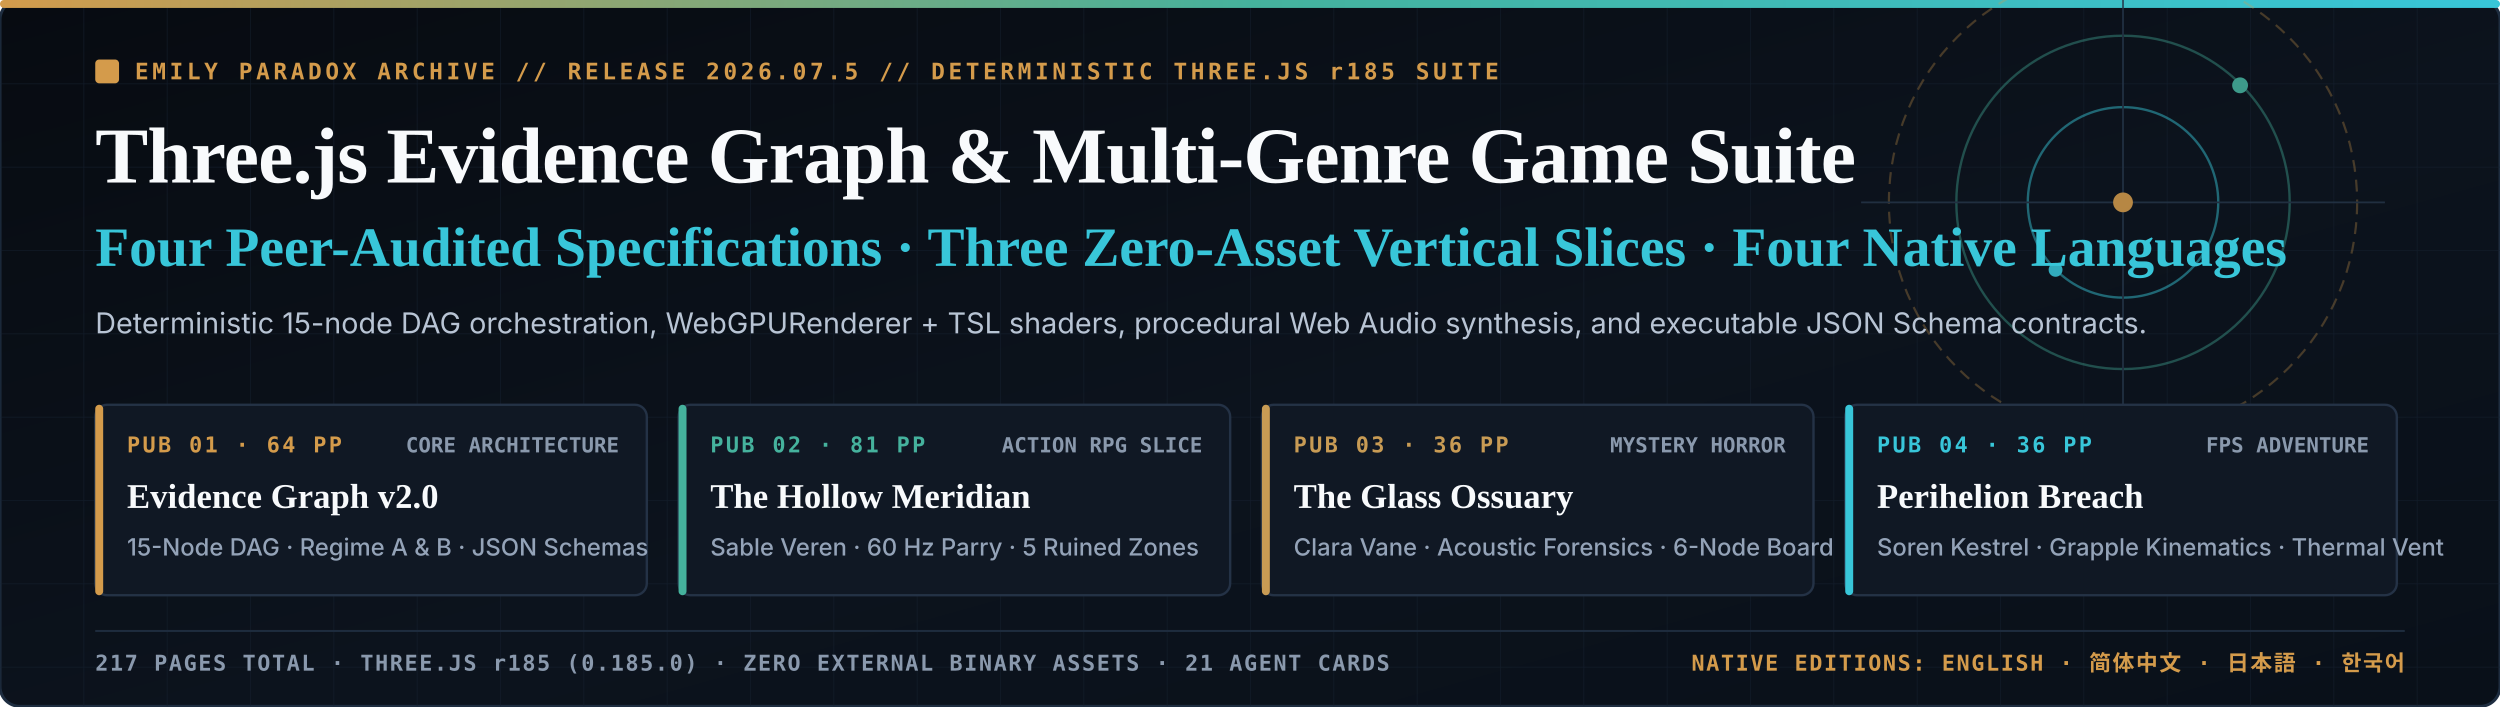
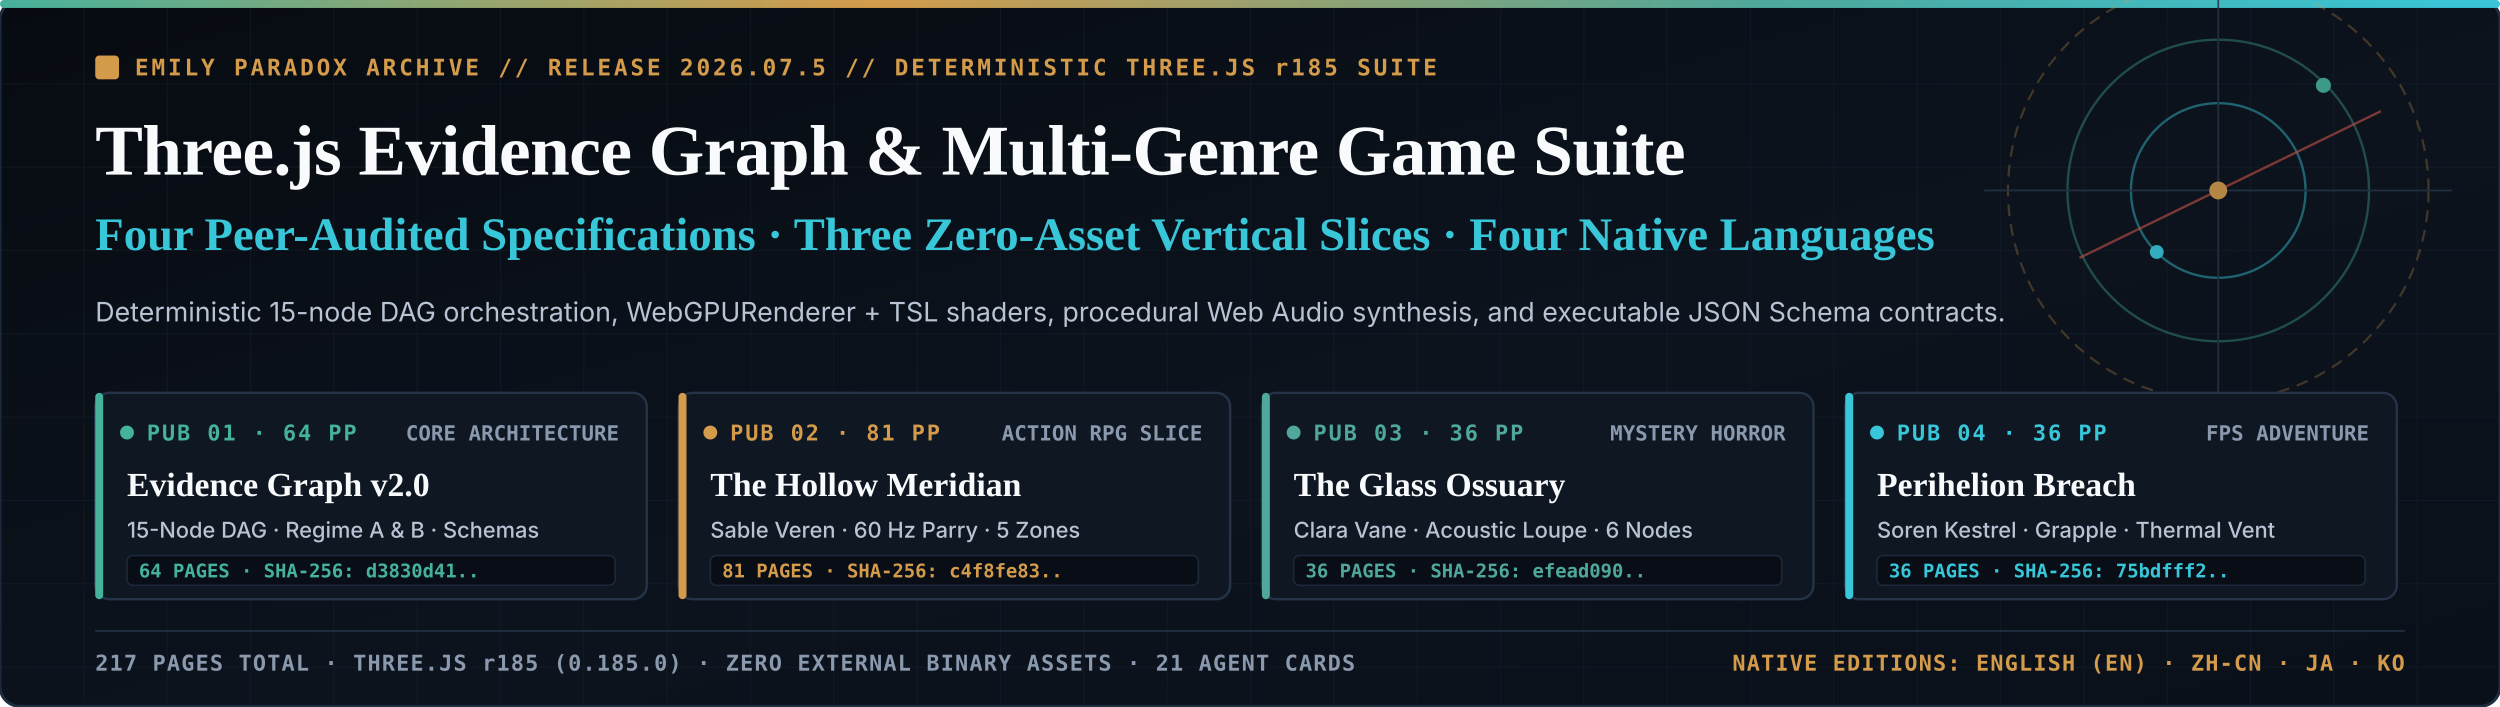
<svg xmlns="http://www.w3.org/2000/svg" viewBox="0 0 1260 356" width="100%" role="img" aria-label="Three.js Evidence Graph &amp; Multi-Genre Game Suite - Four Peer-Audited Specifications · Three Zero-Asset Vertical Slices · Four Native Languages">
  <defs>
    <linearGradient id="bgGrad" x1="0%" y1="0%" x2="100%" y2="100%">
      <stop offset="0%" stop-color="#070B11" />
      <stop offset="55%" stop-color="#0C131D" />
      <stop offset="100%" stop-color="#091019" />
    </linearGradient>
    <linearGradient id="goldCyan" x1="0%" y1="0%" x2="100%" y2="0%">
-       <stop offset="0%" stop-color="#D49B4B" />
-       <stop offset="50%" stop-color="#45B29D" />
+       <stop offset="0%" stop-color="#45B29D" />
+       <stop offset="35%" stop-color="#D49B4B" />
+       <stop offset="70%" stop-color="#4FA89B" />
      <stop offset="100%" stop-color="#38C6D9" />
    </linearGradient>
    <pattern id="archGrid" width="42" height="42" patternUnits="userSpaceOnUse">
      <path d="M 42 0 L 0 0 0 42" fill="none" stroke="#162232" stroke-width="0.7" stroke-opacity="0.65" />
    </pattern>
  </defs>
  <rect width="1260" height="356" rx="10" fill="url(#bgGrad)" stroke="#1E2D40" stroke-width="1.5" />
  <rect width="1260" height="356" rx="10" fill="url(#archGrid)" />
  <rect x="0" y="0" width="1260" height="4" rx="2" fill="url(#goldCyan)" />
-   <g transform="translate(1070, 102)" opacity="0.85">
-     <circle cx="0" cy="0" r="118" fill="none" stroke="#D49B4B" stroke-width="1.1" stroke-opacity="0.35" stroke-dasharray="6 4" />
-     <circle cx="0" cy="0" r="84" fill="none" stroke="#45B29D" stroke-width="1.2" stroke-opacity="0.45" />
-     <circle cx="0" cy="0" r="48" fill="none" stroke="#38C6D9" stroke-width="1.2" stroke-opacity="0.55" />
-     <line x1="-132" y1="0" x2="132" y2="0" stroke="#243447" stroke-width="0.9" />
-     <line x1="0" y1="-132" x2="0" y2="132" stroke="#243447" stroke-width="0.9" />
-     <circle cx="0" cy="0" r="5" fill="#D49B4B" />
-     <circle cx="59" cy="-59" r="4" fill="#45B29D" />
-     <circle cx="-34" cy="34" r="3.5" fill="#38C6D9" />
+   <g transform="translate(1118, 96)" opacity="0.85">
+     <circle cx="0" cy="0" r="106" fill="none" stroke="#D49B4B" stroke-width="1.1" stroke-opacity="0.32" stroke-dasharray="6 4" />
+     <circle cx="0" cy="0" r="76" fill="none" stroke="#45B29D" stroke-width="1.2" stroke-opacity="0.42" />
+     <circle cx="0" cy="0" r="44" fill="none" stroke="#38C6D9" stroke-width="1.2" stroke-opacity="0.52" />
+     <line x1="-118" y1="0" x2="118" y2="0" stroke="#243447" stroke-width="0.9" />
+     <line x1="0" y1="-118" x2="0" y2="118" stroke="#243447" stroke-width="0.9" />
+     <line x1="-70" y1="34" x2="82" y2="-40" stroke="#D8564A" stroke-width="1.2" stroke-opacity="0.65" />
+     <circle cx="0" cy="0" r="4.5" fill="#D49B4B" />
+     <circle cx="53" cy="-53" r="3.8" fill="#45B29D" />
+     <circle cx="-31" cy="31" r="3.5" fill="#38C6D9" />
  </g>
-   <rect x="48" y="30" width="12" height="12" rx="2" fill="#D49B4B" />
-   <text x="68" y="40" fill="#D49B4B" font-family="'JetBrains Mono', 'Fira Code', 'SFMono-Regular', Consolas, monospace" font-size="11.5" font-weight="700" letter-spacing="1.8">EMILY PARADOX ARCHIVE // RELEASE 2026.07.5 // DETERMINISTIC THREE.JS r185 SUITE</text>
-   <text x="48" y="92" fill="#F8FAFC" font-family="'Instrument Serif', 'Playfair Display', 'Times New Roman', Georgia, serif" font-size="40" font-weight="700" letter-spacing="-0.4">Three.js Evidence Graph &amp; Multi-Genre Game Suite</text>
-   <text x="48" y="134" fill="#38C6D9" font-family="'Instrument Serif', 'Playfair Display', 'Times New Roman', Georgia, serif" font-size="28" font-weight="600">Four Peer-Audited Specifications · Three Zero-Asset Vertical Slices · Four Native Languages</text>
-   <text x="48" y="168" fill="#B8C4D4" font-family="'Inter', -apple-system, BlinkMacSystemFont, 'Segoe UI', sans-serif" font-size="14.5" font-weight="400">Deterministic 15-node DAG orchestration, WebGPURenderer + TSL shaders, procedural Web Audio synthesis, and executable JSON Schema contracts.</text>
-   <g transform="translate(48, 204)">
-     <rect x="0" y="0" width="278" height="96" rx="6" fill="#101824" stroke="#243246" stroke-width="1.2" />
-     <rect x="0" y="0" width="4" height="96" rx="2" fill="#D49B4B" />
-     <text x="16" y="24" fill="#D49B4B" font-family="'JetBrains Mono', 'Fira Code', 'SFMono-Regular', Consolas, monospace" font-size="11" font-weight="700" letter-spacing="1.2">PUB 01 · 64 PP</text>
+   <rect x="48" y="28" width="12" height="12" rx="2" fill="#D49B4B" />
+   <text x="68" y="38" fill="#D49B4B" font-family="'JetBrains Mono', 'Fira Code', 'SFMono-Regular', Consolas, monospace" font-size="11.5" font-weight="700" letter-spacing="1.4">EMILY PARADOX ARCHIVE // RELEASE 2026.07.5 // DETERMINISTIC THREE.JS r185 SUITE</text>
+   <text x="48" y="88" fill="#F8FAFC" font-family="'Instrument Serif', 'Playfair Display', 'Times New Roman', Georgia, serif" font-size="36" font-weight="700" letter-spacing="-0.3">Three.js Evidence Graph &amp; Multi-Genre Game Suite</text>
+   <text x="48" y="126" fill="#38C6D9" font-family="'Instrument Serif', 'Playfair Display', 'Times New Roman', Georgia, serif" font-size="23.5" font-weight="600">Four Peer-Audited Specifications · Three Zero-Asset Vertical Slices · Four Native Languages</text>
+   <text x="48" y="162" fill="#B8C4D4" font-family="'Inter', -apple-system, BlinkMacSystemFont, 'Segoe UI', sans-serif" font-size="13.5" font-weight="400">Deterministic 15-node DAG orchestration, WebGPURenderer + TSL shaders, procedural Web Audio synthesis, and executable JSON Schema contracts.</text>
+   <g transform="translate(48, 198)">
+     <rect x="0" y="0" width="278" height="104" rx="7" fill="#0F1723" stroke="#243347" stroke-width="1.2" />
+     <rect x="0" y="0" width="4" height="104" rx="2" fill="#45B29D" />
+     <circle cx="16" cy="20" r="3.5" fill="#45B29D" />
+     <text x="26" y="24" fill="#45B29D" font-family="'JetBrains Mono', 'Fira Code', 'SFMono-Regular', Consolas, monospace" font-size="11" font-weight="700" letter-spacing="1.0">PUB 01 · 64 PP</text>
    <text x="264" y="24" fill="#8A99AD" font-family="'JetBrains Mono', 'Fira Code', 'SFMono-Regular', Consolas, monospace" font-size="10.5" font-weight="600" text-anchor="end">CORE ARCHITECTURE</text>
-     <text x="16" y="52" fill="#F8FAFC" font-family="'Instrument Serif', 'Playfair Display', 'Times New Roman', Georgia, serif" font-size="17.5" font-weight="700">Evidence Graph v2.0</text>
-     <text x="16" y="76" fill="#94A3B8" font-family="'Inter', -apple-system, BlinkMacSystemFont, 'Segoe UI', sans-serif" font-size="12" font-weight="500">15-Node DAG · Regime A &amp; B · JSON Schemas</text>
+     <text x="16" y="52" fill="#F8FAFC" font-family="'Instrument Serif', 'Playfair Display', 'Times New Roman', Georgia, serif" font-size="17" font-weight="700">Evidence Graph v2.0</text>
+     <text x="16" y="73" fill="#B8C4D4" font-family="'Inter', -apple-system, BlinkMacSystemFont, 'Segoe UI', sans-serif" font-size="11" font-weight="500">15-Node DAG · Regime A &amp; B · Schemas</text>
+     <rect x="16" y="82" width="246" height="15" rx="3" fill="#090E16" stroke="#1C293A" stroke-width="0.8" />
+     <text x="22" y="93" fill="#45B29D" font-family="'JetBrains Mono', 'Fira Code', 'SFMono-Regular', Consolas, monospace" font-size="9.5" font-weight="600">64 PAGES · SHA-256: d3830d41..</text>
  </g>
-   <g transform="translate(342, 204)">
-     <rect x="0" y="0" width="278" height="96" rx="6" fill="#101824" stroke="#243246" stroke-width="1.2" />
-     <rect x="0" y="0" width="4" height="96" rx="2" fill="#45B29D" />
-     <text x="16" y="24" fill="#45B29D" font-family="'JetBrains Mono', 'Fira Code', 'SFMono-Regular', Consolas, monospace" font-size="11" font-weight="700" letter-spacing="1.2">PUB 02 · 81 PP</text>
+   <g transform="translate(342, 198)">
+     <rect x="0" y="0" width="278" height="104" rx="7" fill="#0F1723" stroke="#243347" stroke-width="1.2" />
+     <rect x="0" y="0" width="4" height="104" rx="2" fill="#D49B4B" />
+     <circle cx="16" cy="20" r="3.5" fill="#D49B4B" />
+     <text x="26" y="24" fill="#D49B4B" font-family="'JetBrains Mono', 'Fira Code', 'SFMono-Regular', Consolas, monospace" font-size="11" font-weight="700" letter-spacing="1.0">PUB 02 · 81 PP</text>
    <text x="264" y="24" fill="#8A99AD" font-family="'JetBrains Mono', 'Fira Code', 'SFMono-Regular', Consolas, monospace" font-size="10.5" font-weight="600" text-anchor="end">ACTION RPG SLICE</text>
-     <text x="16" y="52" fill="#F8FAFC" font-family="'Instrument Serif', 'Playfair Display', 'Times New Roman', Georgia, serif" font-size="17.5" font-weight="700">The Hollow Meridian</text>
-     <text x="16" y="76" fill="#94A3B8" font-family="'Inter', -apple-system, BlinkMacSystemFont, 'Segoe UI', sans-serif" font-size="12" font-weight="500">Sable Veren · 60 Hz Parry · 5 Ruined Zones</text>
+     <text x="16" y="52" fill="#F8FAFC" font-family="'Instrument Serif', 'Playfair Display', 'Times New Roman', Georgia, serif" font-size="17" font-weight="700">The Hollow Meridian</text>
+     <text x="16" y="73" fill="#B8C4D4" font-family="'Inter', -apple-system, BlinkMacSystemFont, 'Segoe UI', sans-serif" font-size="11" font-weight="500">Sable Veren · 60 Hz Parry · 5 Zones</text>
+     <rect x="16" y="82" width="246" height="15" rx="3" fill="#090E16" stroke="#1C293A" stroke-width="0.8" />
+     <text x="22" y="93" fill="#D49B4B" font-family="'JetBrains Mono', 'Fira Code', 'SFMono-Regular', Consolas, monospace" font-size="9.5" font-weight="600">81 PAGES · SHA-256: c4f8fe83..</text>
  </g>
-   <g transform="translate(636, 204)">
-     <rect x="0" y="0" width="278" height="96" rx="6" fill="#101824" stroke="#243246" stroke-width="1.2" />
-     <rect x="0" y="0" width="4" height="96" rx="2" fill="#C89B54" />
-     <text x="16" y="24" fill="#C89B54" font-family="'JetBrains Mono', 'Fira Code', 'SFMono-Regular', Consolas, monospace" font-size="11" font-weight="700" letter-spacing="1.2">PUB 03 · 36 PP</text>
+   <g transform="translate(636, 198)">
+     <rect x="0" y="0" width="278" height="104" rx="7" fill="#0F1723" stroke="#243347" stroke-width="1.2" />
+     <rect x="0" y="0" width="4" height="104" rx="2" fill="#4FA89B" />
+     <circle cx="16" cy="20" r="3.5" fill="#4FA89B" />
+     <text x="26" y="24" fill="#4FA89B" font-family="'JetBrains Mono', 'Fira Code', 'SFMono-Regular', Consolas, monospace" font-size="11" font-weight="700" letter-spacing="1.0">PUB 03 · 36 PP</text>
    <text x="264" y="24" fill="#8A99AD" font-family="'JetBrains Mono', 'Fira Code', 'SFMono-Regular', Consolas, monospace" font-size="10.5" font-weight="600" text-anchor="end">MYSTERY HORROR</text>
-     <text x="16" y="52" fill="#F8FAFC" font-family="'Instrument Serif', 'Playfair Display', 'Times New Roman', Georgia, serif" font-size="17.5" font-weight="700">The Glass Ossuary</text>
-     <text x="16" y="76" fill="#94A3B8" font-family="'Inter', -apple-system, BlinkMacSystemFont, 'Segoe UI', sans-serif" font-size="12" font-weight="500">Clara Vane · Acoustic Forensics · 6-Node Board</text>
+     <text x="16" y="52" fill="#F8FAFC" font-family="'Instrument Serif', 'Playfair Display', 'Times New Roman', Georgia, serif" font-size="17" font-weight="700">The Glass Ossuary</text>
+     <text x="16" y="73" fill="#B8C4D4" font-family="'Inter', -apple-system, BlinkMacSystemFont, 'Segoe UI', sans-serif" font-size="11" font-weight="500">Clara Vane · Acoustic Loupe · 6 Nodes</text>
+     <rect x="16" y="82" width="246" height="15" rx="3" fill="#090E16" stroke="#1C293A" stroke-width="0.8" />
+     <text x="22" y="93" fill="#4FA89B" font-family="'JetBrains Mono', 'Fira Code', 'SFMono-Regular', Consolas, monospace" font-size="9.5" font-weight="600">36 PAGES · SHA-256: efead090..</text>
  </g>
-   <g transform="translate(930, 204)">
-     <rect x="0" y="0" width="278" height="96" rx="6" fill="#101824" stroke="#243246" stroke-width="1.2" />
-     <rect x="0" y="0" width="4" height="96" rx="2" fill="#38C6D9" />
-     <text x="16" y="24" fill="#38C6D9" font-family="'JetBrains Mono', 'Fira Code', 'SFMono-Regular', Consolas, monospace" font-size="11" font-weight="700" letter-spacing="1.2">PUB 04 · 36 PP</text>
+   <g transform="translate(930, 198)">
+     <rect x="0" y="0" width="278" height="104" rx="7" fill="#0F1723" stroke="#243347" stroke-width="1.2" />
+     <rect x="0" y="0" width="4" height="104" rx="2" fill="#38C6D9" />
+     <circle cx="16" cy="20" r="3.5" fill="#38C6D9" />
+     <text x="26" y="24" fill="#38C6D9" font-family="'JetBrains Mono', 'Fira Code', 'SFMono-Regular', Consolas, monospace" font-size="11" font-weight="700" letter-spacing="1.0">PUB 04 · 36 PP</text>
    <text x="264" y="24" fill="#8A99AD" font-family="'JetBrains Mono', 'Fira Code', 'SFMono-Regular', Consolas, monospace" font-size="10.5" font-weight="600" text-anchor="end">FPS ADVENTURE</text>
-     <text x="16" y="52" fill="#F8FAFC" font-family="'Instrument Serif', 'Playfair Display', 'Times New Roman', Georgia, serif" font-size="17.5" font-weight="700">Perihelion Breach</text>
-     <text x="16" y="76" fill="#94A3B8" font-family="'Inter', -apple-system, BlinkMacSystemFont, 'Segoe UI', sans-serif" font-size="12" font-weight="500">Soren Kestrel · Grapple Kinematics · Thermal Vent</text>
+     <text x="16" y="52" fill="#F8FAFC" font-family="'Instrument Serif', 'Playfair Display', 'Times New Roman', Georgia, serif" font-size="17" font-weight="700">Perihelion Breach</text>
+     <text x="16" y="73" fill="#B8C4D4" font-family="'Inter', -apple-system, BlinkMacSystemFont, 'Segoe UI', sans-serif" font-size="11" font-weight="500">Soren Kestrel · Grapple · Thermal Vent</text>
+     <rect x="16" y="82" width="246" height="15" rx="3" fill="#090E16" stroke="#1C293A" stroke-width="0.8" />
+     <text x="22" y="93" fill="#38C6D9" font-family="'JetBrains Mono', 'Fira Code', 'SFMono-Regular', Consolas, monospace" font-size="9.5" font-weight="600">36 PAGES · SHA-256: 75bdfff2..</text>
  </g>
  <line x1="48" y1="318" x2="1212" y2="318" stroke="#1E2C3E" stroke-width="1" />
-   <text x="48" y="338" fill="#8A99AD" font-family="'JetBrains Mono', 'Fira Code', 'SFMono-Regular', Consolas, monospace" font-size="11" font-weight="600" letter-spacing="0.8">217 PAGES TOTAL · THREE.JS r185 (0.185.0) · ZERO EXTERNAL BINARY ASSETS · 21 AGENT CARDS</text>
-   <text x="1212" y="338" fill="#D49B4B" font-family="'JetBrains Mono', 'Fira Code', 'SFMono-Regular', Consolas, monospace" font-size="11" font-weight="700" text-anchor="end" letter-spacing="0.8">NATIVE EDITIONS: ENGLISH · 简体中文 · 日本語 · 한국어</text>
+   <text x="48" y="338" fill="#8A99AD" font-family="'JetBrains Mono', 'Fira Code', 'SFMono-Regular', Consolas, monospace" font-size="11" font-weight="600" letter-spacing="0.6">217 PAGES TOTAL · THREE.JS r185 (0.185.0) · ZERO EXTERNAL BINARY ASSETS · 21 AGENT CARDS</text>
+   <text x="1212" y="338" fill="#D49B4B" font-family="'JetBrains Mono', 'Fira Code', 'SFMono-Regular', Consolas, monospace" font-size="11" font-weight="700" text-anchor="end" letter-spacing="0.6">NATIVE EDITIONS: ENGLISH (EN) · ZH-CN · JA · KO</text>
</svg>
